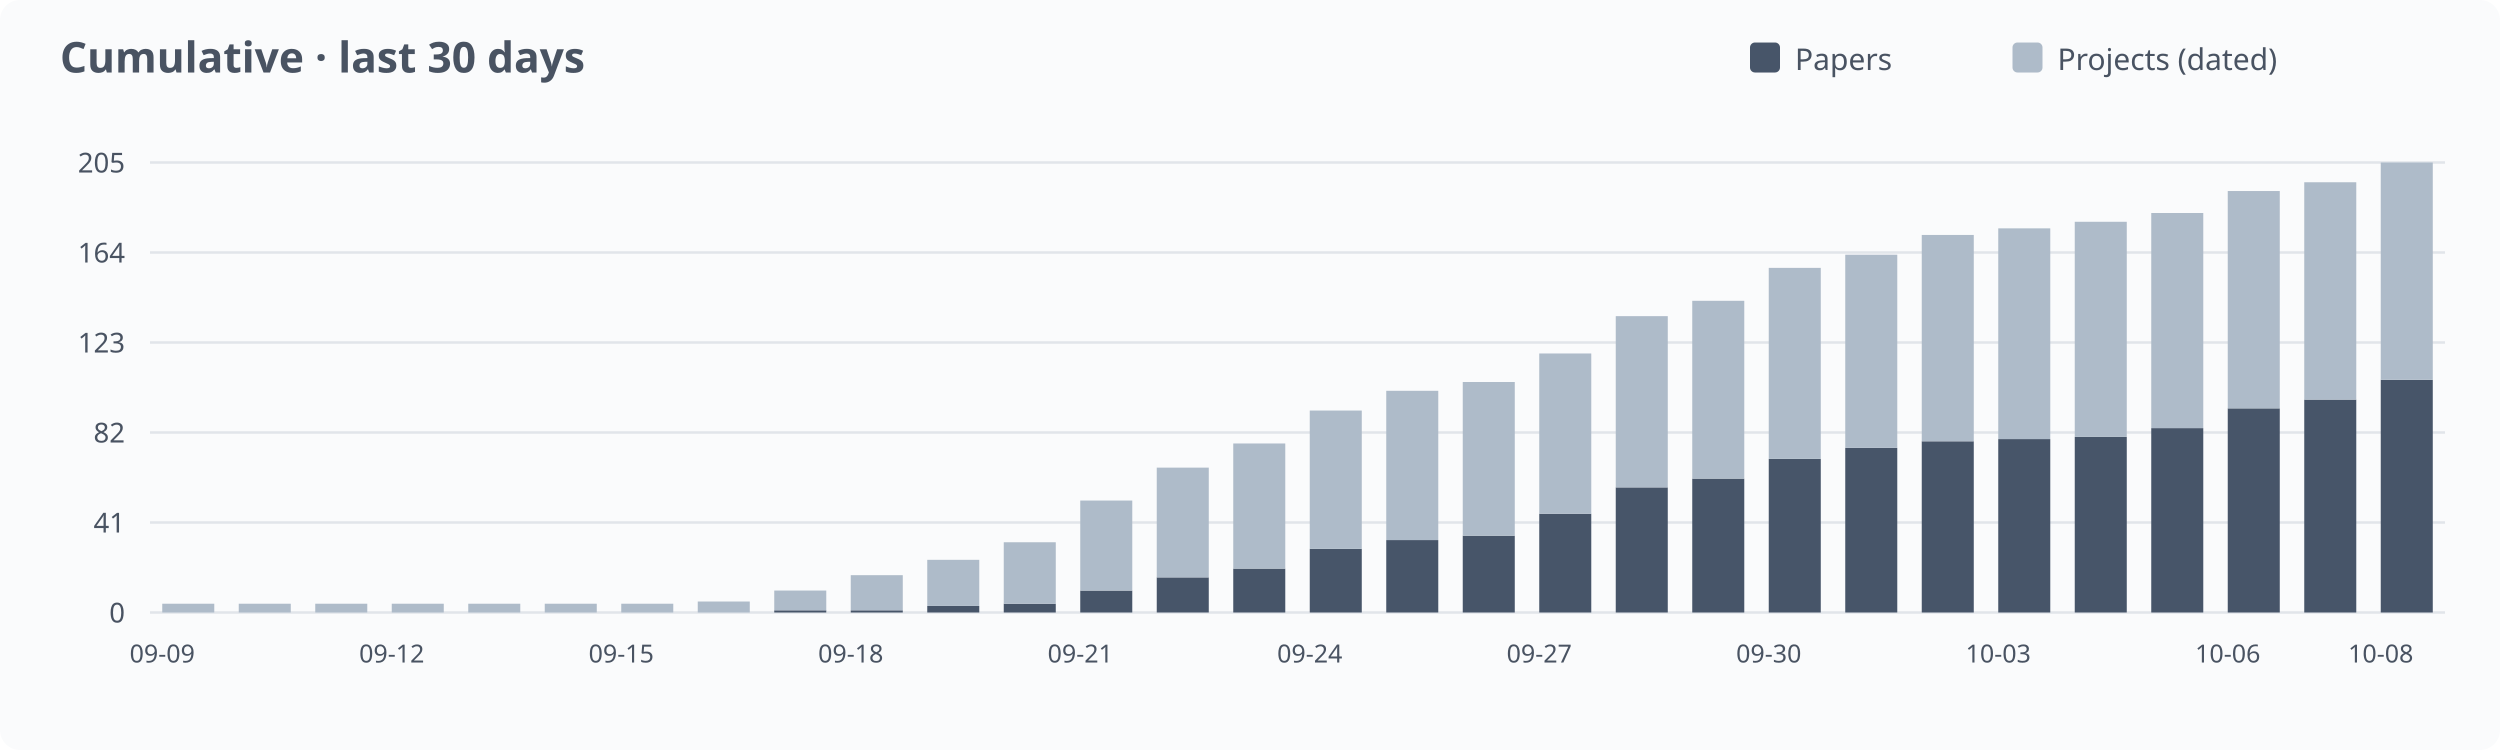
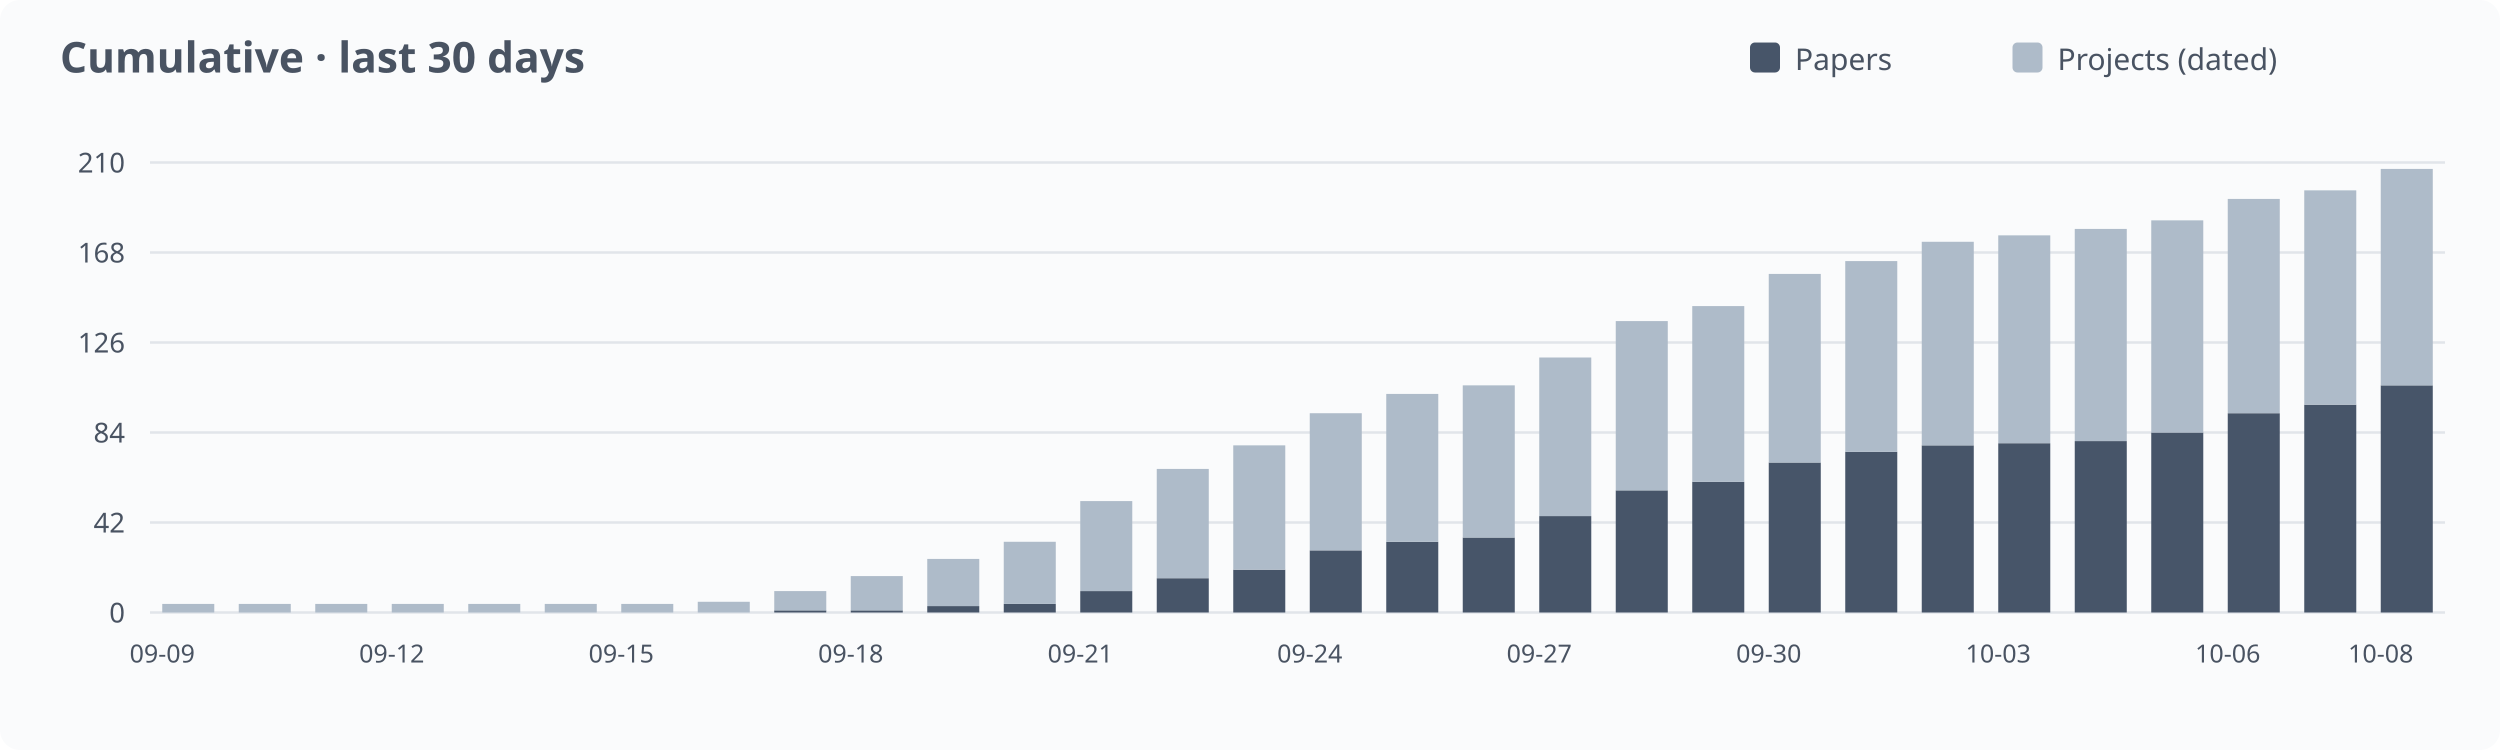
<svg xmlns="http://www.w3.org/2000/svg" width="1000" height="300" viewBox="0 0 1000 300" role="img" aria-labelledby="title desc">
  <rect width="100%" height="100%" rx="8" fill="#fafbfc" />
  <g font-family="system-ui,sans-serif" fill="#495362">
    <text x="24" y="29" font-size="17" font-weight="600">Cumulative · last 30 days</text>
    <rect x="700" y="17" width="12" height="12" rx="2" fill="#475569" />
    <text x="718" y="28" font-size="12">Papers</text>
    <rect x="805" y="17" width="12" height="12" rx="2" fill="#aebbc9" />
    <text x="823" y="28" font-size="12">Projects (dated)</text>
    <path d="M60 245.0H978" stroke="#e1e5ea" />
    <text x="50" y="249.0" text-anchor="end" font-size="11">0</text>
    <path d="M60 209.0H978" stroke="#e1e5ea" />
-     <text x="50" y="213.0" text-anchor="end" font-size="11">41</text>
+     <text x="50" y="213.0" text-anchor="end" font-size="11">42</text>
    <path d="M60 173.0H978" stroke="#e1e5ea" />
-     <text x="50" y="177.0" text-anchor="end" font-size="11">82</text>
+     <text x="50" y="177.0" text-anchor="end" font-size="11">84</text>
    <path d="M60 137.0H978" stroke="#e1e5ea" />
-     <text x="50" y="141.0" text-anchor="end" font-size="11">123</text>
+     <text x="50" y="141.0" text-anchor="end" font-size="11">126</text>
    <path d="M60 101.0H978" stroke="#e1e5ea" />
-     <text x="50" y="105.0" text-anchor="end" font-size="11">164</text>
+     <text x="50" y="105.0" text-anchor="end" font-size="11">168</text>
    <path d="M60 65.0H978" stroke="#e1e5ea" />
-     <text x="50" y="69.0" text-anchor="end" font-size="11">205</text>
+     <text x="50" y="69.0" text-anchor="end" font-size="11">210</text>
    <rect x="64.90" y="245.00" width="20.81" height="0.00" fill="#475569" />
-     <rect x="64.90" y="241.49" width="20.81" height="3.51" fill="#aebbc9" />
+     <rect x="64.90" y="241.57" width="20.81" height="3.43" fill="#aebbc9" />
    <text x="64.90" y="265" text-anchor="middle" font-size="10">09-09</text>
    <rect x="95.50" y="245.00" width="20.81" height="0.00" fill="#475569" />
-     <rect x="95.50" y="241.49" width="20.81" height="3.51" fill="#aebbc9" />
+     <rect x="95.50" y="241.57" width="20.81" height="3.43" fill="#aebbc9" />
    <rect x="126.10" y="245.00" width="20.81" height="0.00" fill="#475569" />
-     <rect x="126.10" y="241.49" width="20.81" height="3.51" fill="#aebbc9" />
+     <rect x="126.10" y="241.57" width="20.81" height="3.43" fill="#aebbc9" />
    <rect x="156.70" y="245.00" width="20.81" height="0.00" fill="#475569" />
-     <rect x="156.70" y="241.49" width="20.81" height="3.51" fill="#aebbc9" />
+     <rect x="156.70" y="241.57" width="20.81" height="3.43" fill="#aebbc9" />
    <text x="156.70" y="265" text-anchor="middle" font-size="10">09-12</text>
    <rect x="187.30" y="245.00" width="20.81" height="0.00" fill="#475569" />
-     <rect x="187.30" y="241.49" width="20.81" height="3.51" fill="#aebbc9" />
+     <rect x="187.30" y="241.57" width="20.81" height="3.43" fill="#aebbc9" />
    <rect x="217.90" y="245.00" width="20.81" height="0.00" fill="#475569" />
-     <rect x="217.90" y="241.49" width="20.81" height="3.51" fill="#aebbc9" />
+     <rect x="217.90" y="241.57" width="20.81" height="3.43" fill="#aebbc9" />
    <rect x="248.50" y="245.00" width="20.81" height="0.00" fill="#475569" />
-     <rect x="248.50" y="241.49" width="20.81" height="3.51" fill="#aebbc9" />
+     <rect x="248.50" y="241.57" width="20.81" height="3.43" fill="#aebbc9" />
    <text x="248.50" y="265" text-anchor="middle" font-size="10">09-15</text>
    <rect x="279.10" y="245.00" width="20.81" height="0.00" fill="#475569" />
-     <rect x="279.10" y="240.61" width="20.81" height="4.39" fill="#aebbc9" />
-     <rect x="309.70" y="244.12" width="20.81" height="0.88" fill="#475569" />
-     <rect x="309.70" y="236.22" width="20.81" height="7.90" fill="#aebbc9" />
-     <rect x="340.30" y="244.12" width="20.81" height="0.88" fill="#475569" />
-     <rect x="340.30" y="230.07" width="20.81" height="14.05" fill="#aebbc9" />
+     <rect x="279.10" y="240.71" width="20.81" height="4.29" fill="#aebbc9" />
+     <rect x="309.70" y="244.14" width="20.81" height="0.86" fill="#475569" />
+     <rect x="309.70" y="236.43" width="20.81" height="7.71" fill="#aebbc9" />
+     <rect x="340.30" y="244.14" width="20.81" height="0.86" fill="#475569" />
+     <rect x="340.30" y="230.43" width="20.81" height="13.71" fill="#aebbc9" />
    <text x="340.30" y="265" text-anchor="middle" font-size="10">09-18</text>
-     <rect x="370.90" y="242.37" width="20.81" height="2.63" fill="#475569" />
-     <rect x="370.90" y="223.93" width="20.81" height="18.44" fill="#aebbc9" />
-     <rect x="401.50" y="241.49" width="20.81" height="3.51" fill="#475569" />
-     <rect x="401.50" y="216.90" width="20.81" height="24.59" fill="#aebbc9" />
-     <rect x="432.10" y="236.22" width="20.81" height="8.78" fill="#475569" />
-     <rect x="432.10" y="200.22" width="20.81" height="36.00" fill="#aebbc9" />
+     <rect x="370.90" y="242.43" width="20.81" height="2.57" fill="#475569" />
+     <rect x="370.90" y="223.57" width="20.81" height="18.86" fill="#aebbc9" />
+     <rect x="401.50" y="241.57" width="20.81" height="3.43" fill="#475569" />
+     <rect x="401.50" y="216.71" width="20.81" height="24.86" fill="#aebbc9" />
+     <rect x="432.10" y="236.43" width="20.81" height="8.57" fill="#475569" />
+     <rect x="432.10" y="200.43" width="20.81" height="36.00" fill="#aebbc9" />
    <text x="432.10" y="265" text-anchor="middle" font-size="10">09-21</text>
-     <rect x="462.70" y="230.95" width="20.81" height="14.05" fill="#475569" />
-     <rect x="462.70" y="187.05" width="20.81" height="43.90" fill="#aebbc9" />
-     <rect x="493.30" y="227.44" width="20.81" height="17.56" fill="#475569" />
-     <rect x="493.30" y="177.39" width="20.81" height="50.05" fill="#aebbc9" />
-     <rect x="523.90" y="219.54" width="20.81" height="25.46" fill="#475569" />
-     <rect x="523.90" y="164.22" width="20.81" height="55.32" fill="#aebbc9" />
+     <rect x="462.70" y="231.29" width="20.81" height="13.71" fill="#475569" />
+     <rect x="462.70" y="187.57" width="20.81" height="43.71" fill="#aebbc9" />
+     <rect x="493.30" y="227.86" width="20.81" height="17.14" fill="#475569" />
+     <rect x="493.30" y="178.14" width="20.81" height="49.71" fill="#aebbc9" />
+     <rect x="523.90" y="220.14" width="20.81" height="24.86" fill="#475569" />
+     <rect x="523.90" y="165.29" width="20.81" height="54.86" fill="#aebbc9" />
    <text x="523.90" y="265" text-anchor="middle" font-size="10">09-24</text>
-     <rect x="554.50" y="216.02" width="20.81" height="28.98" fill="#475569" />
-     <rect x="554.50" y="156.32" width="20.81" height="59.71" fill="#aebbc9" />
-     <rect x="585.10" y="214.27" width="20.81" height="30.73" fill="#475569" />
-     <rect x="585.10" y="152.80" width="20.81" height="61.46" fill="#aebbc9" />
-     <rect x="615.70" y="205.49" width="20.81" height="39.51" fill="#475569" />
-     <rect x="615.70" y="141.39" width="20.81" height="64.10" fill="#aebbc9" />
+     <rect x="554.50" y="216.71" width="20.81" height="28.29" fill="#475569" />
+     <rect x="554.50" y="157.57" width="20.81" height="59.14" fill="#aebbc9" />
+     <rect x="585.10" y="215.00" width="20.81" height="30.00" fill="#475569" />
+     <rect x="585.10" y="154.14" width="20.81" height="60.86" fill="#aebbc9" />
+     <rect x="615.70" y="206.43" width="20.81" height="38.57" fill="#475569" />
+     <rect x="615.70" y="143.00" width="20.81" height="63.43" fill="#aebbc9" />
    <text x="615.70" y="265" text-anchor="middle" font-size="10">09-27</text>
-     <rect x="646.30" y="194.95" width="20.81" height="50.05" fill="#475569" />
-     <rect x="646.30" y="126.46" width="20.81" height="68.49" fill="#aebbc9" />
-     <rect x="676.90" y="191.44" width="20.81" height="53.56" fill="#475569" />
-     <rect x="676.90" y="120.32" width="20.81" height="71.12" fill="#aebbc9" />
-     <rect x="707.50" y="183.54" width="20.81" height="61.46" fill="#475569" />
-     <rect x="707.50" y="107.15" width="20.81" height="76.39" fill="#aebbc9" />
+     <rect x="646.30" y="196.14" width="20.81" height="48.86" fill="#475569" />
+     <rect x="646.30" y="128.43" width="20.81" height="67.71" fill="#aebbc9" />
+     <rect x="676.90" y="192.71" width="20.81" height="52.29" fill="#475569" />
+     <rect x="676.90" y="122.43" width="20.81" height="70.29" fill="#aebbc9" />
+     <rect x="707.50" y="185.00" width="20.81" height="60.00" fill="#475569" />
+     <rect x="707.50" y="109.57" width="20.81" height="75.43" fill="#aebbc9" />
    <text x="707.50" y="265" text-anchor="middle" font-size="10">09-30</text>
-     <rect x="738.10" y="179.15" width="20.81" height="65.85" fill="#475569" />
-     <rect x="738.10" y="101.88" width="20.81" height="77.27" fill="#aebbc9" />
-     <rect x="768.70" y="176.51" width="20.81" height="68.49" fill="#475569" />
-     <rect x="768.70" y="93.98" width="20.81" height="82.54" fill="#aebbc9" />
-     <rect x="799.30" y="175.63" width="20.81" height="69.37" fill="#475569" />
-     <rect x="799.30" y="91.34" width="20.81" height="84.29" fill="#aebbc9" />
+     <rect x="738.10" y="180.71" width="20.81" height="64.29" fill="#475569" />
+     <rect x="738.10" y="104.43" width="20.81" height="76.29" fill="#aebbc9" />
+     <rect x="768.70" y="178.14" width="20.81" height="66.86" fill="#475569" />
+     <rect x="768.70" y="96.71" width="20.81" height="81.43" fill="#aebbc9" />
+     <rect x="799.30" y="177.29" width="20.81" height="67.71" fill="#475569" />
+     <rect x="799.30" y="94.14" width="20.81" height="83.14" fill="#aebbc9" />
    <text x="799.30" y="265" text-anchor="middle" font-size="10">10-03</text>
-     <rect x="829.90" y="174.76" width="20.81" height="70.24" fill="#475569" />
-     <rect x="829.90" y="88.71" width="20.81" height="86.05" fill="#aebbc9" />
-     <rect x="860.50" y="171.24" width="20.81" height="73.76" fill="#475569" />
-     <rect x="860.50" y="85.20" width="20.81" height="86.05" fill="#aebbc9" />
-     <rect x="891.10" y="163.34" width="20.81" height="81.66" fill="#475569" />
-     <rect x="891.10" y="76.41" width="20.81" height="86.93" fill="#aebbc9" />
+     <rect x="829.90" y="176.43" width="20.81" height="68.57" fill="#475569" />
+     <rect x="829.90" y="91.57" width="20.81" height="84.86" fill="#aebbc9" />
+     <rect x="860.50" y="173.00" width="20.81" height="72.00" fill="#475569" />
+     <rect x="860.50" y="88.14" width="20.81" height="84.86" fill="#aebbc9" />
+     <rect x="891.10" y="165.29" width="20.81" height="79.71" fill="#475569" />
+     <rect x="891.10" y="79.57" width="20.81" height="85.71" fill="#aebbc9" />
    <text x="891.10" y="265" text-anchor="middle" font-size="10">10-06</text>
-     <rect x="921.70" y="159.83" width="20.81" height="85.17" fill="#475569" />
-     <rect x="921.70" y="72.90" width="20.81" height="86.93" fill="#aebbc9" />
-     <rect x="952.30" y="151.93" width="20.81" height="93.07" fill="#475569" />
-     <rect x="952.30" y="65.00" width="20.81" height="86.93" fill="#aebbc9" />
+     <rect x="921.70" y="161.86" width="20.81" height="83.14" fill="#475569" />
+     <rect x="921.70" y="76.14" width="20.81" height="85.71" fill="#aebbc9" />
+     <rect x="952.30" y="154.14" width="20.81" height="90.86" fill="#475569" />
+     <rect x="952.30" y="67.57" width="20.81" height="86.57" fill="#aebbc9" />
    <text x="952.30" y="265" text-anchor="middle" font-size="10">10-08</text>
  </g>
</svg>
